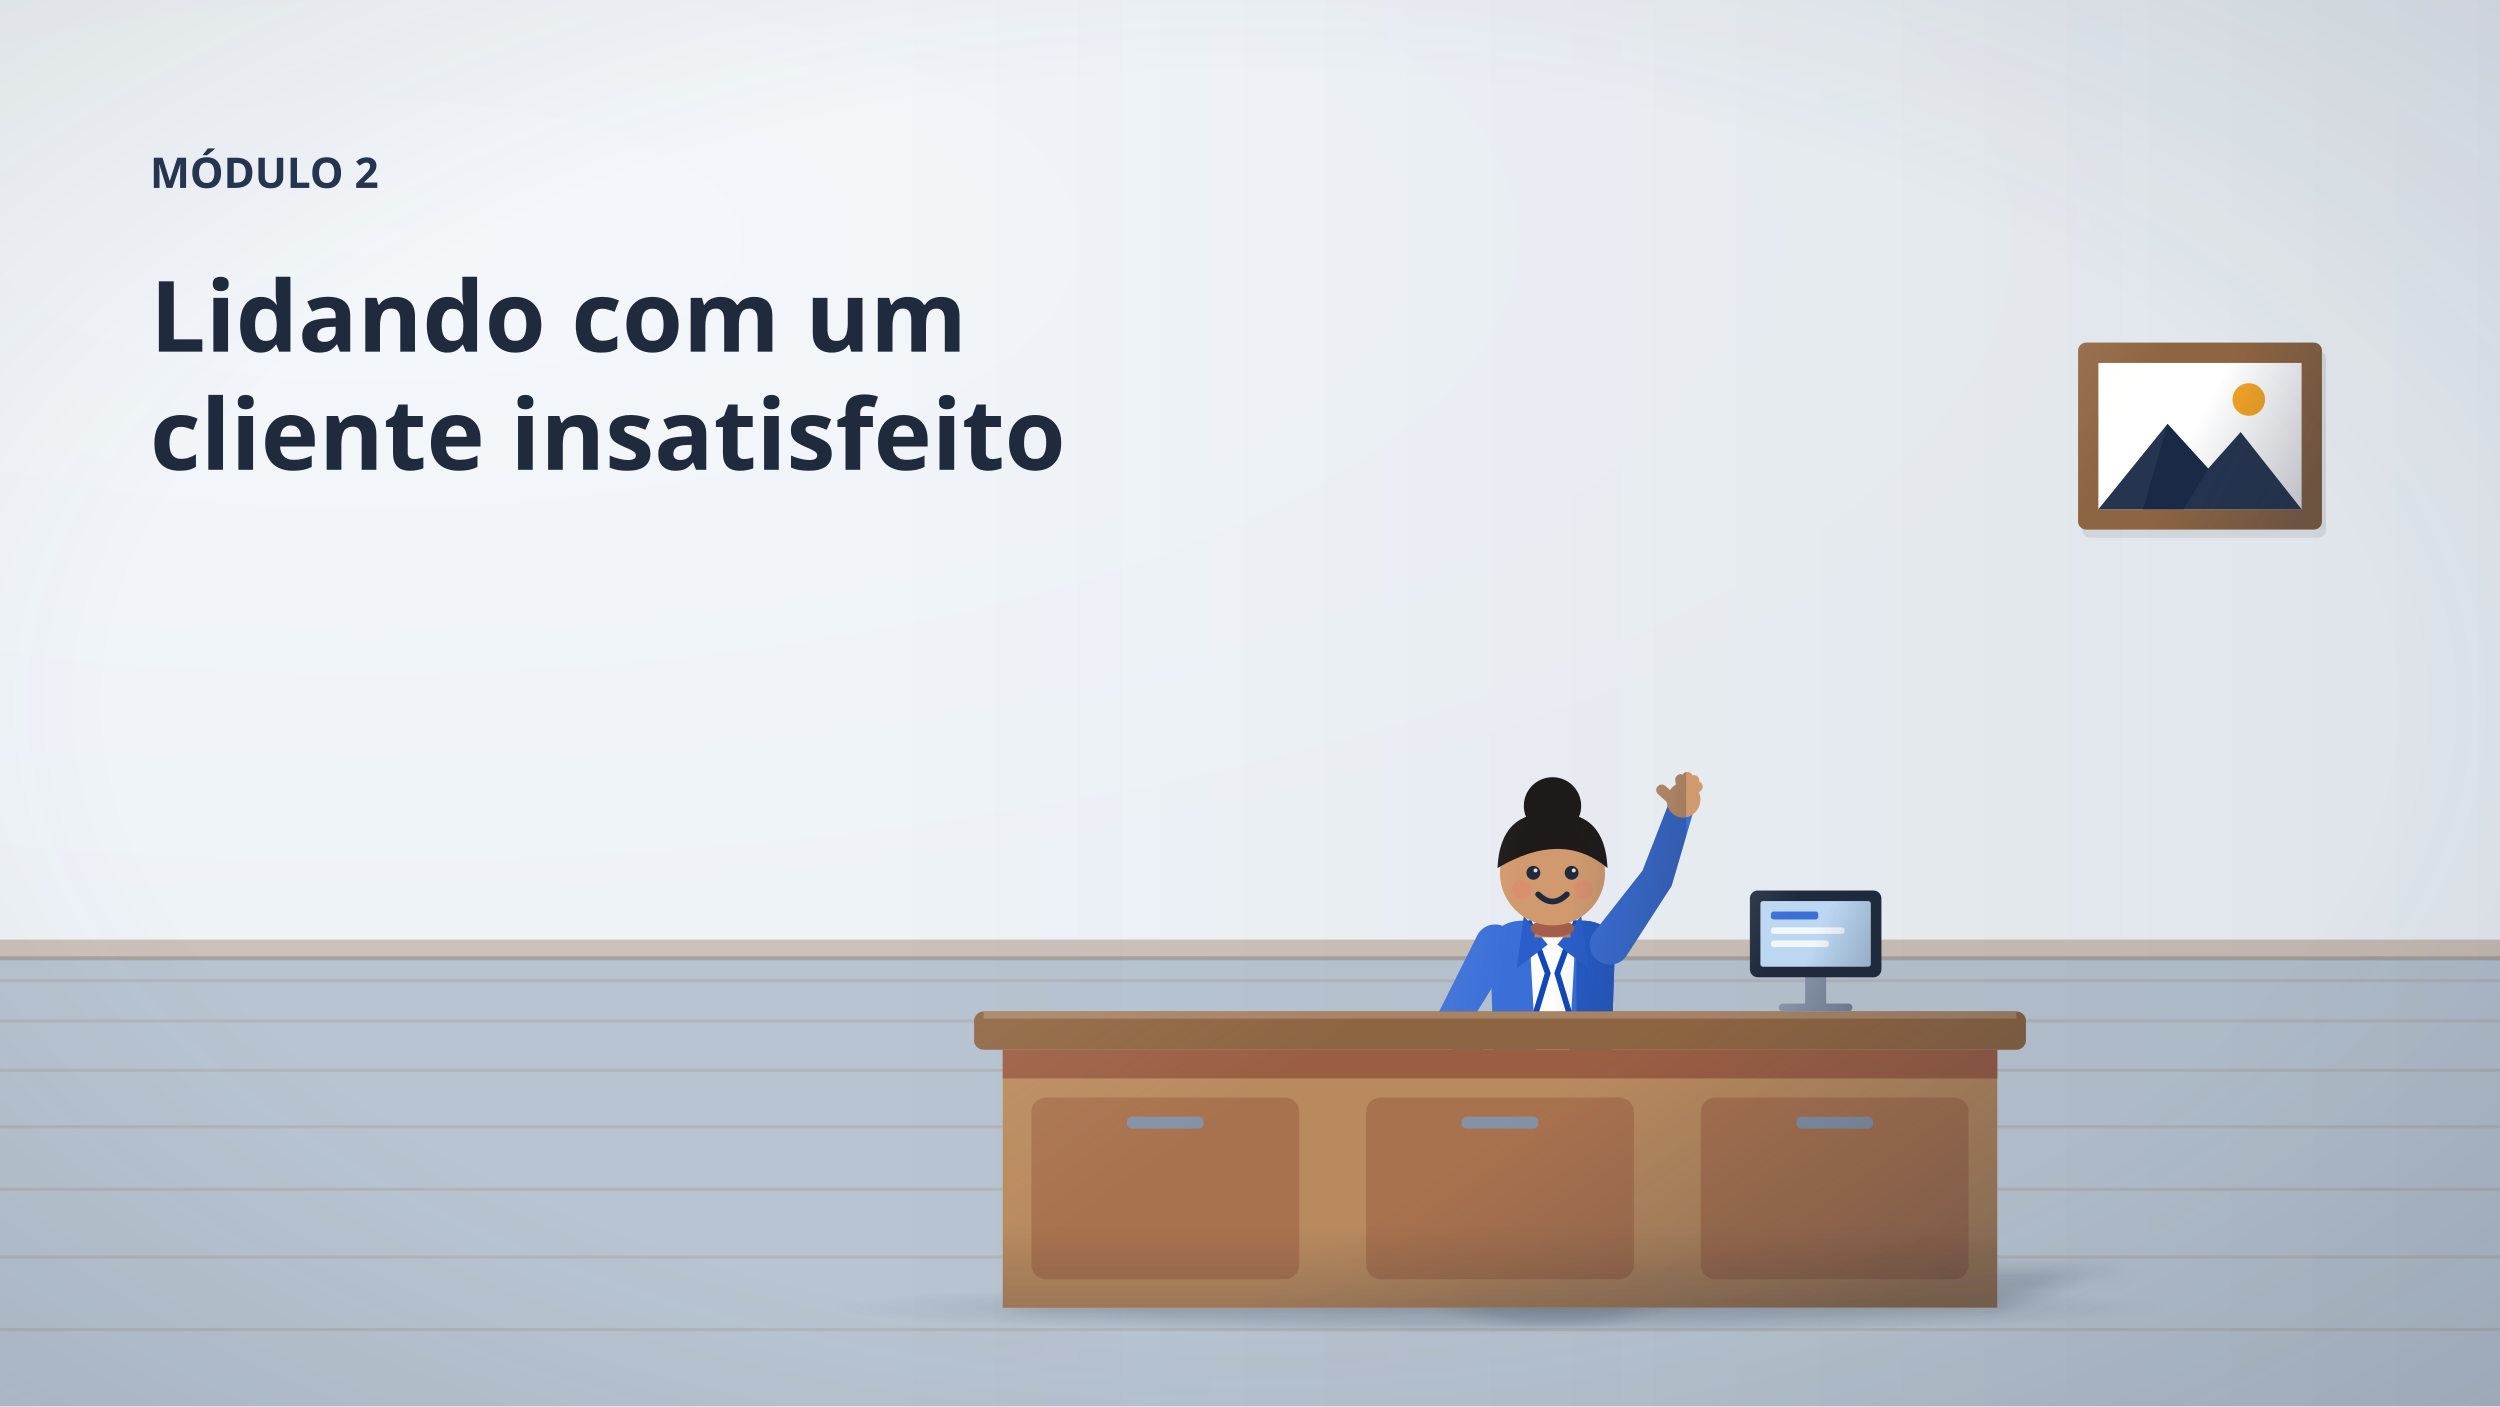
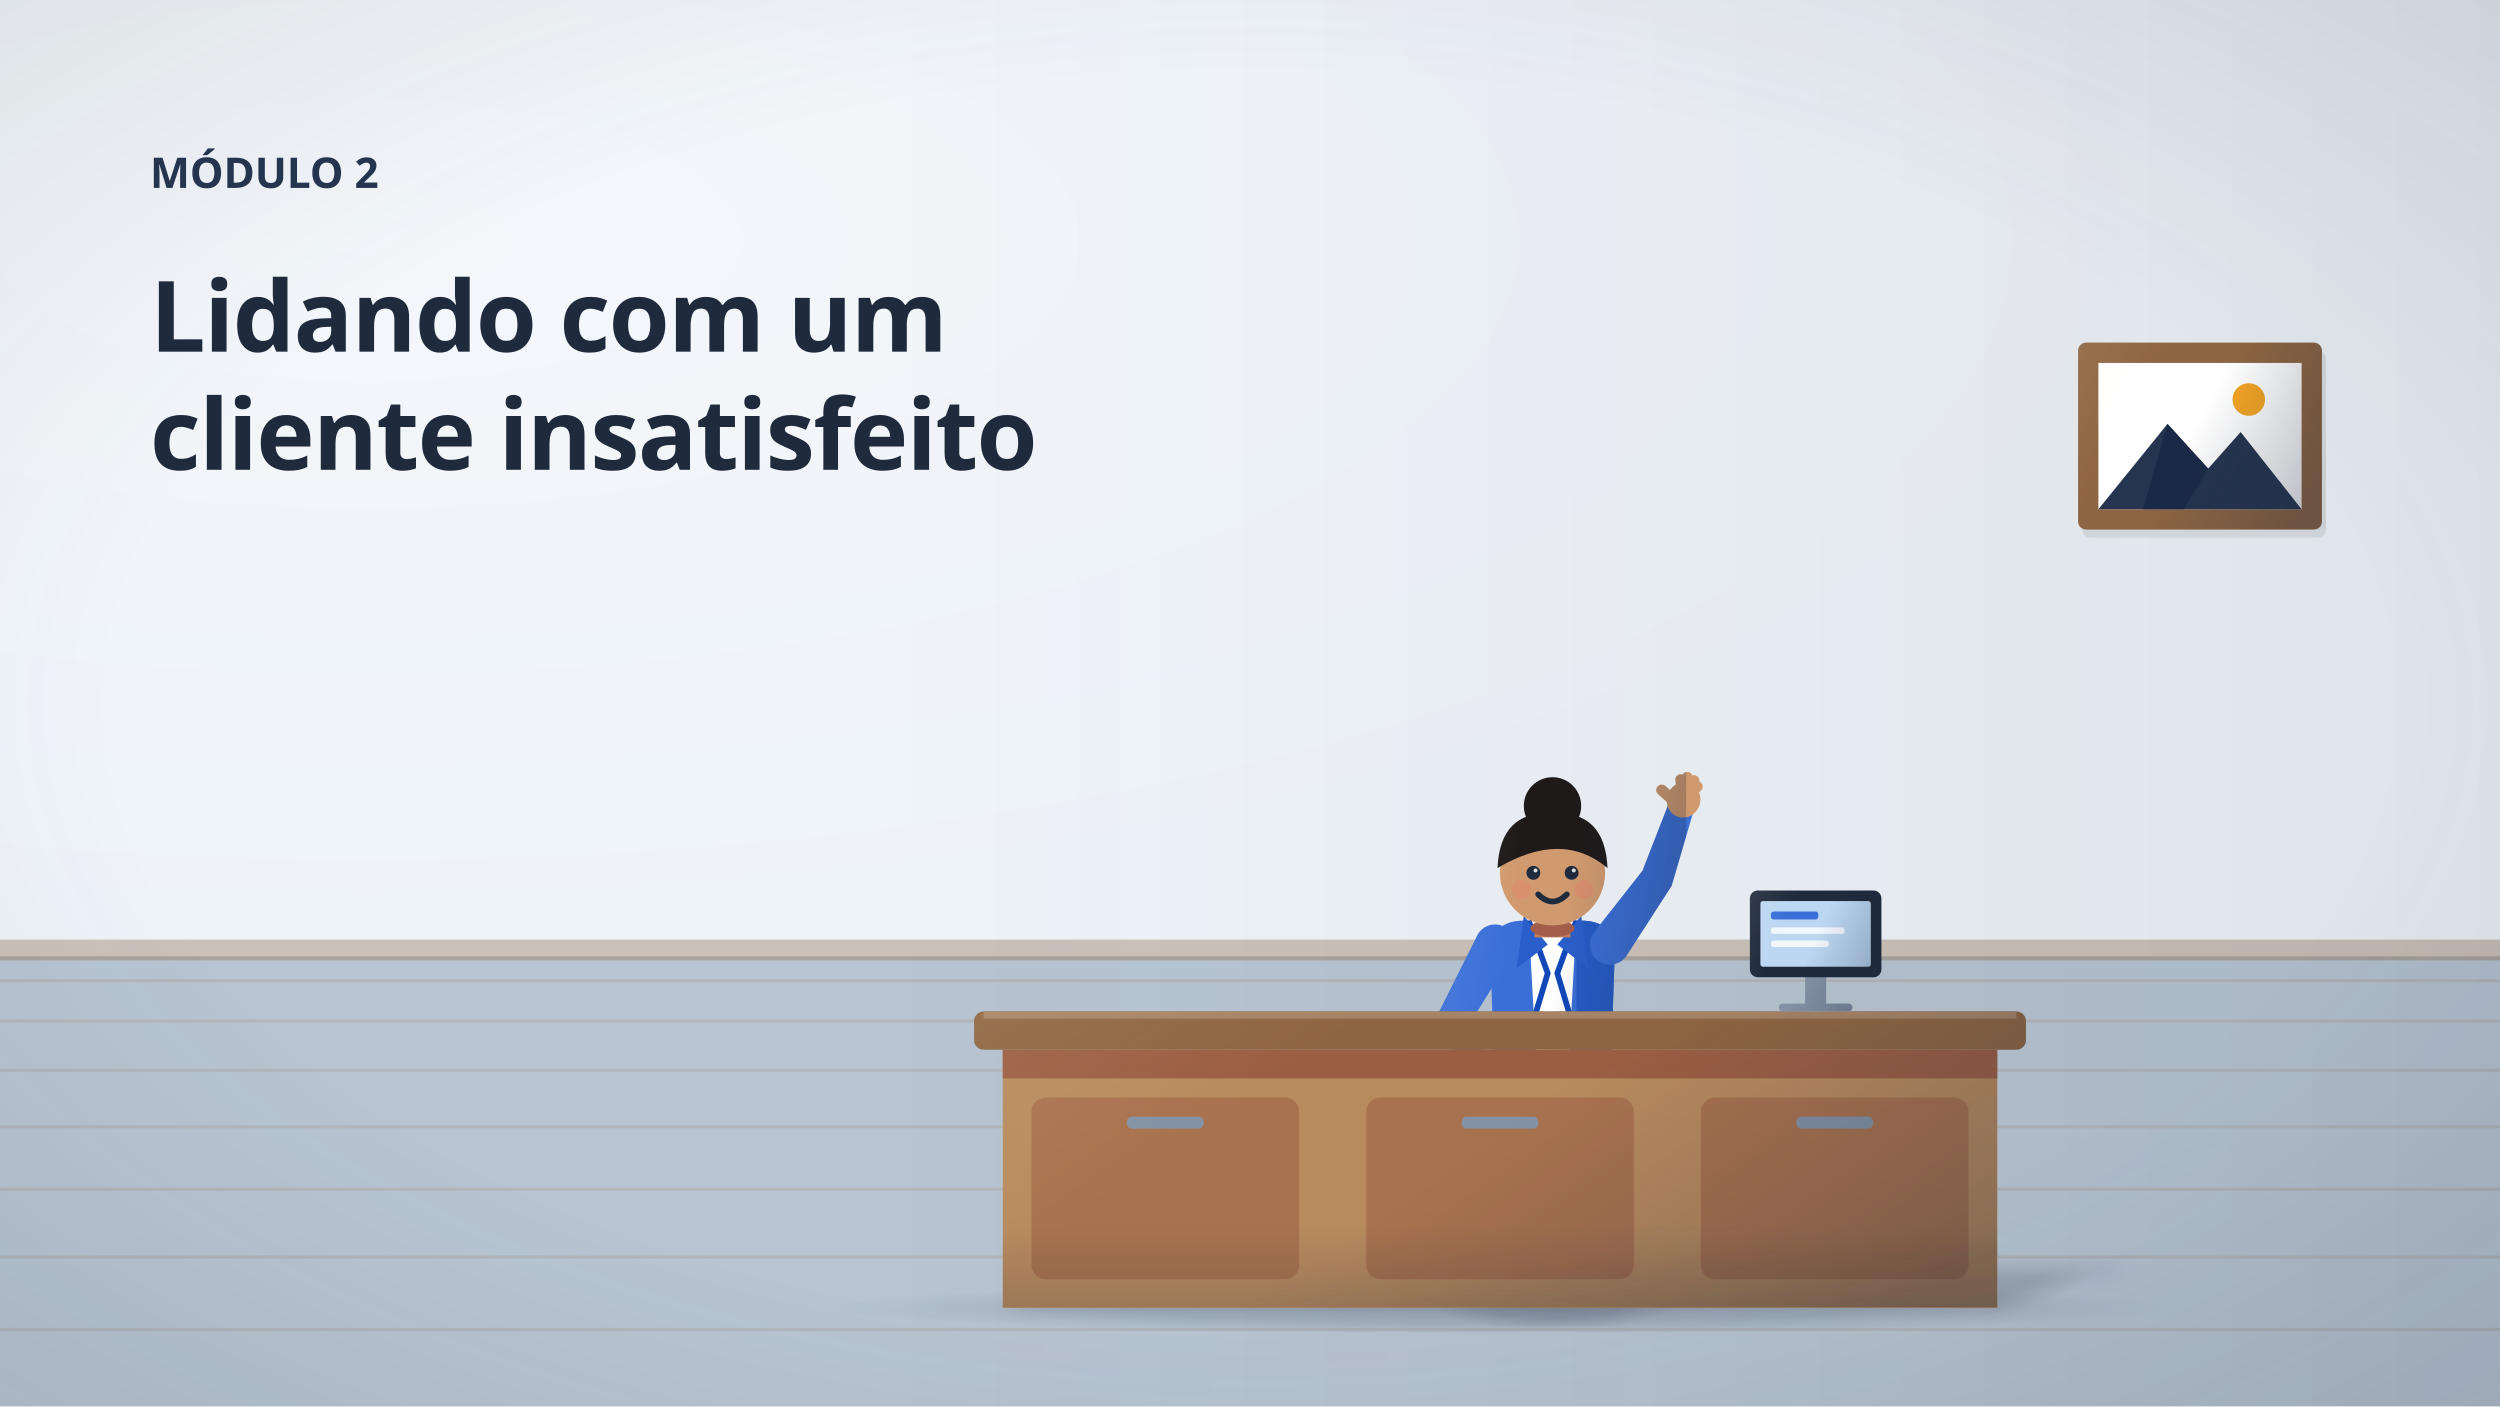
<svg xmlns="http://www.w3.org/2000/svg" width="1200" height="675" viewBox="0 0 1200 675">
  <defs>
    <linearGradient id="sky" x1="0" y1="0" x2="0" y2="1">
      <stop offset="0" stop-color="#DCEBF7" />
      <stop offset="0.55" stop-color="#e6f1f9" />
      <stop offset="0.85" stop-color="#EFF6FC" />
      <stop offset="1" stop-color="#EEF5FB" />
    </linearGradient>
    <linearGradient id="ground" x1="0" y1="0" x2="0" y2="1">
      <stop offset="0" stop-color="#9CC793" />
      <stop offset="1" stop-color="#7AB582" />
    </linearGradient>
    <radialGradient id="cshadow">
      <stop offset="0" stop-color="rgb(31,42,61)" stop-opacity="0.195" />
      <stop offset="0.55" stop-color="rgb(31,42,61)" stop-opacity="0.143" />
      <stop offset="1" stop-color="rgb(31,42,61)" stop-opacity="0" />
    </radialGradient>
    <filter id="hazeFar" color-interpolation-filters="sRGB">
      <feColorMatrix type="matrix" values="0.92 0 0 0 0.075 0 0.92 0 0 0.076 0 0 0.92 0 0.078 0 0 0 1 0" />
    </filter>
    <filter id="hazeMid" color-interpolation-filters="sRGB">
      <feColorMatrix type="matrix" values="0.96 0 0 0 0.037 0 0.96 0 0 0.038 0 0 0.96 0 0.039 0 0 0 1 0" />
    </filter>
    <linearGradient id="lgLight" x1="0" y1="0" x2="1" y2="0.35">
      <stop offset="0" stop-color="#FFF4DE" stop-opacity="0.156" />
      <stop offset="0.42" stop-color="#FFF4DE" stop-opacity="0" />
    </linearGradient>
    <linearGradient id="lgShade" x1="0" y1="0" x2="1" y2="0.35">
      <stop offset="0.6" stop-color="rgb(31,42,61)" stop-opacity="0" />
      <stop offset="1" stop-color="rgb(31,42,61)" stop-opacity="0.300" />
    </linearGradient>
    <linearGradient id="lgAO" x1="0" y1="0" x2="0" y2="1">
      <stop offset="0.72" stop-color="rgb(31,42,61)" stop-opacity="0" />
      <stop offset="1" stop-color="rgb(31,42,61)" stop-opacity="0.192" />
    </linearGradient>
    <filter id="toWhite" color-interpolation-filters="sRGB">
      <feColorMatrix values="0 0 0 0 1 0 0 0 0 1 0 0 0 0 1 0 0 0 1 0" />
    </filter>
    <filter id="castF" x="-30%" y="-30%" width="160%" height="160%" color-interpolation-filters="sRGB">
      <feColorMatrix values="0 0 0 0 0.122 0 0 0 0 0.165 0 0 0 0 0.239 0 0 0 1 0" />
      <feGaussianBlur stdDeviation="4.0" />
    </filter>
    <clipPath id="groundClip">
      <rect y="459.0" width="1200" height="675" />
    </clipPath>
    <radialGradient id="glow" cx="0.15" cy="0.25" r="0.75">
      <stop offset="0" stop-color="#FFF4DE" stop-opacity="0.330" />
      <stop offset="1" stop-color="#FFF4DE" stop-opacity="0" />
    </radialGradient>
    <linearGradient id="falloff" x1="0" y1="0" x2="1" y2="0">
      <stop offset="0.35" stop-color="rgb(31,42,61)" stop-opacity="0" />
      <stop offset="1" stop-color="rgb(31,42,61)" stop-opacity="0.078" />
    </linearGradient>
    <radialGradient id="vignette" cx="0.5" cy="0.5" r="0.75">
      <stop offset="0.6" stop-color="rgb(31,42,61)" stop-opacity="0" />
      <stop offset="1" stop-color="rgb(31,42,61)" stop-opacity="0.102" />
    </radialGradient>
  </defs>
  <rect width="1200" height="459" fill="#EEF3F8" />
  <rect y="459" width="1200" height="216" fill="#B8C4D1" />
  <rect y="451" width="1200" height="10" fill="#8E6542" fill-opacity="0.35" stroke-opacity="0.35" />
  <rect x="0" y="470.0" width="1200" height="1.5" fill="#8E6542" fill-opacity="0.15" stroke-opacity="0.15" />
  <rect x="0" y="489.3" width="1200" height="1.5" fill="#8E6542" fill-opacity="0.15" stroke-opacity="0.15" />
  <rect x="0" y="513.0" width="1200" height="1.5" fill="#8E6542" fill-opacity="0.15" stroke-opacity="0.15" />
  <rect x="0" y="540.1" width="1200" height="1.5" fill="#8E6542" fill-opacity="0.15" stroke-opacity="0.15" />
  <rect x="0" y="570.1" width="1200" height="1.5" fill="#8E6542" fill-opacity="0.15" stroke-opacity="0.15" />
  <rect x="0" y="602.6" width="1200" height="1.5" fill="#8E6542" fill-opacity="0.15" stroke-opacity="0.15" />
  <rect x="0" y="637.4" width="1200" height="1.5" fill="#8E6542" fill-opacity="0.15" stroke-opacity="0.15" />
  <rect width="1200" height="459" fill="url(#glow)" style="mix-blend-mode: screen;" />
  <rect width="1200" height="675" fill="url(#falloff)" style="mix-blend-mode: multiply;" />
  <g clip-path="url(#groundClip)" opacity="0.189" style="mix-blend-mode: multiply;">
    <g filter="url(#castF)">
      <use href="#b_ana" transform="translate(745.2 627.8) matrix(1 0 -0.350 0.13 0 0) scale(2.295)" />
      <use href="#b_balcao" transform="translate(720.0 627.8) matrix(1 0 -0.350 0.13 0 0) scale(2.295)" />
    </g>
  </g>
  <g style="isolation: isolate;">
    <g id="logo" transform="translate(1056.0 254.2) scale(1.951)">
      <g id="b_logo">
        <rect x="-29" y="-44" width="60" height="46" rx="2" fill="rgba(0,0,0,0.08)" />
        <rect x="-30" y="-46" width="60" height="46" rx="2" fill="#8E6542" />
        <rect x="-25" y="-41" width="50" height="36" rx="0" fill="#FFFFFF" />
        <path d="M-25 -5 L-8 -26 L2 -15 L10 -24 L25 -5 Z" fill="#25344F" />
        <path d="M-8 -26 L2 -15 L-4 -5 L-14 -5 Z" fill="#1A2945" />
        <circle cx="12" cy="-32" r="4" fill="#F5A524" />
      </g>
    </g>
    <mask id="mk_logo" maskUnits="userSpaceOnUse" x="974.1" y="146.5" width="163.9" height="107.7">
      <use href="#b_logo" transform="translate(1056.0 254.2) scale(1.951)" filter="url(#toWhite)" />
    </mask>
    <g mask="url(#mk_logo)" opacity="1">
      <rect x="974.1" y="146.5" width="163.9" height="107.7" fill="url(#lgLight)" style="mix-blend-mode: screen;" />
      <rect x="974.1" y="146.5" width="163.9" height="107.7" fill="url(#lgShade)" style="mix-blend-mode: multiply;" />
    </g>
  </g>
  <g transform="translate(745.2 627.8) scale(2.295)">
    <ellipse cx="0" cy="0" rx="25.0" ry="4.5" fill="url(#cshadow)" />
  </g>
  <g style="isolation: isolate;">
    <g id="ana" transform="translate(745.2 627.8) scale(2.295)">
      <g id="b_ana">
        <g transform="scale(1 1)">
          <path d="M-9 -47 L-1 -47 L-1.8 -2 L-8.2 -2 Z" fill="#25344F" />
          <path d="M1 -47 L9 -47 L8.2 -2 L1.8 -2 Z" fill="#25344F" />
          <path d="M4.6 -47 L9 -47 L8.2 -2 L4.68 -2 Z" fill="#1C2B47" />
          <path d="M-8.6 -9.6 L-1.4 -9.6 L-1.8 -7.2 L-8.2 -7.2 Z" fill="#172642" />
          <path d="M1.4 -9.6 L8.6 -9.6 L8.2 -7.2 L1.8 -7.2 Z" fill="#172642" />
          <path d="M-0.5 -5.4 L-0.5 -0.8 L-11 -0.8 Q-12.7 -0.8 -12.7 -2.8 Q-10.5 -5.6 -5.5 -5.6 Z" fill="#1F2A3D" />
          <path d="M-0.5 -1.8 L-12.7 -1.8 L-12.2 -0.5 L-0.5 -0.5 Z" fill="#56586C" />
          <path d="M0.5 -5.4 L0.5 -0.8 L11 -0.8 Q12.7 -0.8 12.7 -2.8 Q10.5 -5.6 5.5 -5.6 Z" fill="#1F2A3D" />
          <path d="M0.5 -1.8 L12.7 -1.8 L12.2 -0.5 L0.5 -0.5 Z" fill="#56586C" />
          <path d="M-13 -74 Q-13 -81 -6 -81 L6 -81 Q13 -81 13 -74 L12 -44 L-12 -44 Z" fill="#3A6FD8" />
          <path d="M5 -81 L6 -81 Q13 -81 13 -74 L12 -44 L5 -44 Z" fill="#255BC7" />
          <path d="M-5 -81 L5 -81 L3 -45 L-3 -45 Z" fill="#FFFFFF" />
          <path d="M-5 -81 L-1 -70 L-4 -60 M5 -81 L1 -70 L4 -60" stroke="#1147B8" stroke-width="1.2" fill="none" />
          <path d="M-12 -46.4 L12 -46.4 L12 -44 L-12 -44 Z" fill="#1A4FBE" />
          <path d="M-6 -82 L-1 -76 L-7.5 -71 Z M6 -82 L1 -76 L7.5 -71 Z" fill="#2A5FCB" />
        </g>
        <g transform="translate(0 0) scale(1) rotate(0 0 -82)">
          <path d="M-3 -85 L3 -85 L3.8 -77.5 L-3.8 -77.5 Z" fill="#BE7F5D" />
          <ellipse cx="0" cy="-79.4" rx="4.6" ry="1.8" fill="#A45D4B" />
          <circle cx="0" cy="-105" r="6" fill="#1E1A1A" />
          <circle cx="0" cy="-91" r="11" fill="#D19A6E" />
          <path d="M-11.5 -92 Q-11 -104 0 -103.5 Q11 -104 11.5 -92 Q2 -100 -11.5 -92 Z" fill="#1E1A1A" />
          <circle cx="-4" cy="-91" r="1.45" fill="#1F2A3D" />
          <circle cx="-3.55" cy="-91.5" r="0.42" fill="#FFFFFF" fill-opacity="0.85" stroke-opacity="0.85" />
          <circle cx="4" cy="-91" r="1.45" fill="#1F2A3D" />
          <circle cx="4.45" cy="-91.5" r="0.42" fill="#FFFFFF" fill-opacity="0.85" stroke-opacity="0.85" />
          <path d="M-3 -86.5 Q0 -83.5 3 -86.5" stroke="#1F2A3D" stroke-width="1.2" fill="none" stroke-linecap="round" />
          <circle cx="-6.5" cy="-87.5" r="2" fill="#E9806E" fill-opacity="0.35" stroke-opacity="0.35" />
          <circle cx="6.5" cy="-87.5" r="2" fill="#E9806E" fill-opacity="0.35" stroke-opacity="0.35" />
        </g>
        <g transform="scale(1 1)">
          <path d="M-15.68 -78.03L-15.68 -78.03L-23.95 -61.5L-17.55 -45.12A2.7 2.7 0 0 0 -12.45 -46.88L-12.45 -46.88L-16.5 -60.75L-8.32 -73.97A4.2 4.2 0 0 0 -15.68 -78.03Z" fill="#3A6FD8" />
          <g transform="translate(-15 -46) rotate(70.94)">
            <ellipse cx="1.2" cy="-0.9" rx="1.9" ry="1.3" fill="#BE7F5D" transform="rotate(30 1.2 -0.9)" />
            <path d="M-1.2 -2.9 L3 -3.2 Q6.6 -3.1 6.6 0 Q6.6 3.1 3 3.2 L-1.2 2.9 Z" fill="#D19A6E" />
            <ellipse cx="2.4" cy="-2.6" rx="2.2" ry="1.25" fill="#D19A6E" transform="rotate(20 2.4 -2.6)" />
            <path d="M4.2 -1.6 L4.2 1.6" stroke="#BE7F5D" stroke-width="0.6" stroke-linecap="round" />
          </g>
          <path d="M15.42 -73.56L15.42 -73.56L24.92 -88.27L29.56 -104.13A2.7 2.7 0 0 0 24.44 -105.87L24.44 -105.87L18.81 -91.43L8.58 -78.44A4.2 4.2 0 0 0 15.42 -73.56Z" fill="#3A6FD8" />
          <g transform="translate(27 -105) rotate(-71.27)">
            <ellipse cx="1.3" cy="0" rx="3.7" ry="3.5" fill="#D19A6E" />
            <path d="M3 -0.86 L5.14 -1.95" stroke="#D19A6E" stroke-width="2.25" stroke-linecap="round" />
            <path d="M3 -0.3 L6.06 -0.78" stroke="#D19A6E" stroke-width="2.25" stroke-linecap="round" />
            <path d="M3 0.3 L5.86 0.75" stroke="#D19A6E" stroke-width="2.25" stroke-linecap="round" />
            <path d="M3 0.86 L4.87 1.82" stroke="#D19A6E" stroke-width="2.25" stroke-linecap="round" />
            <path d="M0.6 -2.2 L1.8 -5" stroke="#D19A6E" stroke-width="2.3" stroke-linecap="round" />
          </g>
        </g>
      </g>
    </g>
    <mask id="mk_ana" maskUnits="userSpaceOnUse" x="681.0" y="330.3" width="128.5" height="297.4">
      <use href="#b_ana" transform="translate(745.2 627.8) scale(2.295)" filter="url(#toWhite)" />
    </mask>
    <g mask="url(#mk_ana)" opacity="1">
      <rect x="681.0" y="330.3" width="128.5" height="297.4" fill="url(#lgLight)" style="mix-blend-mode: screen;" />
      <rect x="681.0" y="330.3" width="128.5" height="297.4" fill="url(#lgShade)" style="mix-blend-mode: multiply;" />
      <rect x="699.3" y="379.9" width="91.8" height="247.9" fill="url(#lgAO)" style="mix-blend-mode: multiply;" />
    </g>
  </g>
  <g transform="translate(720.0 627.8) scale(2.295)">
    <ellipse cx="0" cy="0" rx="140.0" ry="5.6" fill="url(#cshadow)" />
  </g>
  <g style="isolation: isolate;">
    <g id="balcao" transform="translate(720.0 627.8) scale(2.295)">
      <g id="b_balcao">
        <rect x="-104" y="-54" width="208" height="54" rx="0" fill="#B98A5E" />
        <rect x="-104" y="-54" width="208" height="6" rx="0" fill="#9B5E43" />
        <rect x="-98" y="-44" width="56" height="38" rx="3" fill="#A9724E" />
        <rect x="-78" y="-40" width="16" height="2.5" rx="1" fill="#8592A6" />
        <rect x="-28" y="-44" width="56" height="38" rx="3" fill="#A9724E" />
        <rect x="-8" y="-40" width="16" height="2.5" rx="1" fill="#8592A6" />
        <rect x="42" y="-44" width="56" height="38" rx="3" fill="#A9724E" />
        <rect x="62" y="-40" width="16" height="2.5" rx="1" fill="#8592A6" />
        <rect x="-110" y="-62" width="220" height="8" rx="2" fill="#8E6542" />
        <rect x="-108" y="-62" width="216" height="1.5" rx="0" fill="#A78465" />
      </g>
    </g>
    <mask id="mk_balcao" maskUnits="userSpaceOnUse" x="366.6" y="457.0" width="706.9" height="170.7">
      <use href="#b_balcao" transform="translate(720.0 627.8) scale(2.295)" filter="url(#toWhite)" />
    </mask>
    <g mask="url(#mk_balcao)" opacity="1">
      <rect x="366.6" y="457.0" width="706.9" height="170.7" fill="url(#lgLight)" style="mix-blend-mode: screen;" />
      <rect x="366.6" y="457.0" width="706.9" height="170.7" fill="url(#lgShade)" style="mix-blend-mode: multiply;" />
      <rect x="467.6" y="485.5" width="504.9" height="142.3" fill="url(#lgAO)" style="mix-blend-mode: multiply;" />
    </g>
  </g>
  <g style="isolation: isolate;">
    <g id="mon" transform="translate(871.5 485.5) scale(1.262)">
      <g id="b_mon">
        <rect x="-4" y="-14" width="8" height="14" rx="0" fill="#8592A6" />
        <rect x="-14" y="-3" width="28" height="3" rx="1.5" fill="#8592A6" />
        <rect x="-25" y="-46" width="50" height="33" rx="3" fill="#1F2A3D" />
        <rect x="-21" y="-42" width="42" height="25" rx="1" fill="#BCD7F2" />
        <rect x="-17" y="-38" width="18" height="3" rx="1" fill="#3A6FD8" />
        <rect x="-17" y="-32" width="28" height="2.5" rx="1" fill="#FFFFFF" fill-opacity="0.8" stroke-opacity="0.8" />
        <rect x="-17" y="-27" width="22" height="2.5" rx="1" fill="#FFFFFF" fill-opacity="0.8" stroke-opacity="0.8" />
      </g>
    </g>
    <mask id="mk_mon" maskUnits="userSpaceOnUse" x="827.3" y="415.8" width="88.4" height="69.7">
      <use href="#b_mon" transform="translate(871.5 485.5) scale(1.262)" filter="url(#toWhite)" />
    </mask>
    <g mask="url(#mk_mon)" opacity="1">
      <rect x="827.3" y="415.8" width="88.4" height="69.7" fill="url(#lgLight)" style="mix-blend-mode: screen;" />
      <rect x="827.3" y="415.8" width="88.4" height="69.7" fill="url(#lgShade)" style="mix-blend-mode: multiply;" />
    </g>
  </g>
  <rect width="1200" height="675" fill="url(#vignette)" style="mix-blend-mode: multiply;" />
  <text x="72.0" y="90.2" font-family="Poppins" font-size="20.3" font-weight="700" fill="#25344F" text-anchor="start">
    <tspan x="72.0">MÓDULO 2</tspan>
  </text>
-   <text x="72.0" y="168.8" font-family="Poppins" font-size="47.3" font-weight="700" fill="#1F2A3D" text-anchor="start">
+   <text x="72.0" y="168.8" font-family="Poppins" font-size="47.3" font-weight="700" fill="#1F2A3D" text-anchor="start" letter-spacing="-0.015em">
    <tspan x="72.0">Lidando com um</tspan>
    <tspan x="72.0" dy="56.7">cliente insatisfeito</tspan>
  </text>
</svg>
